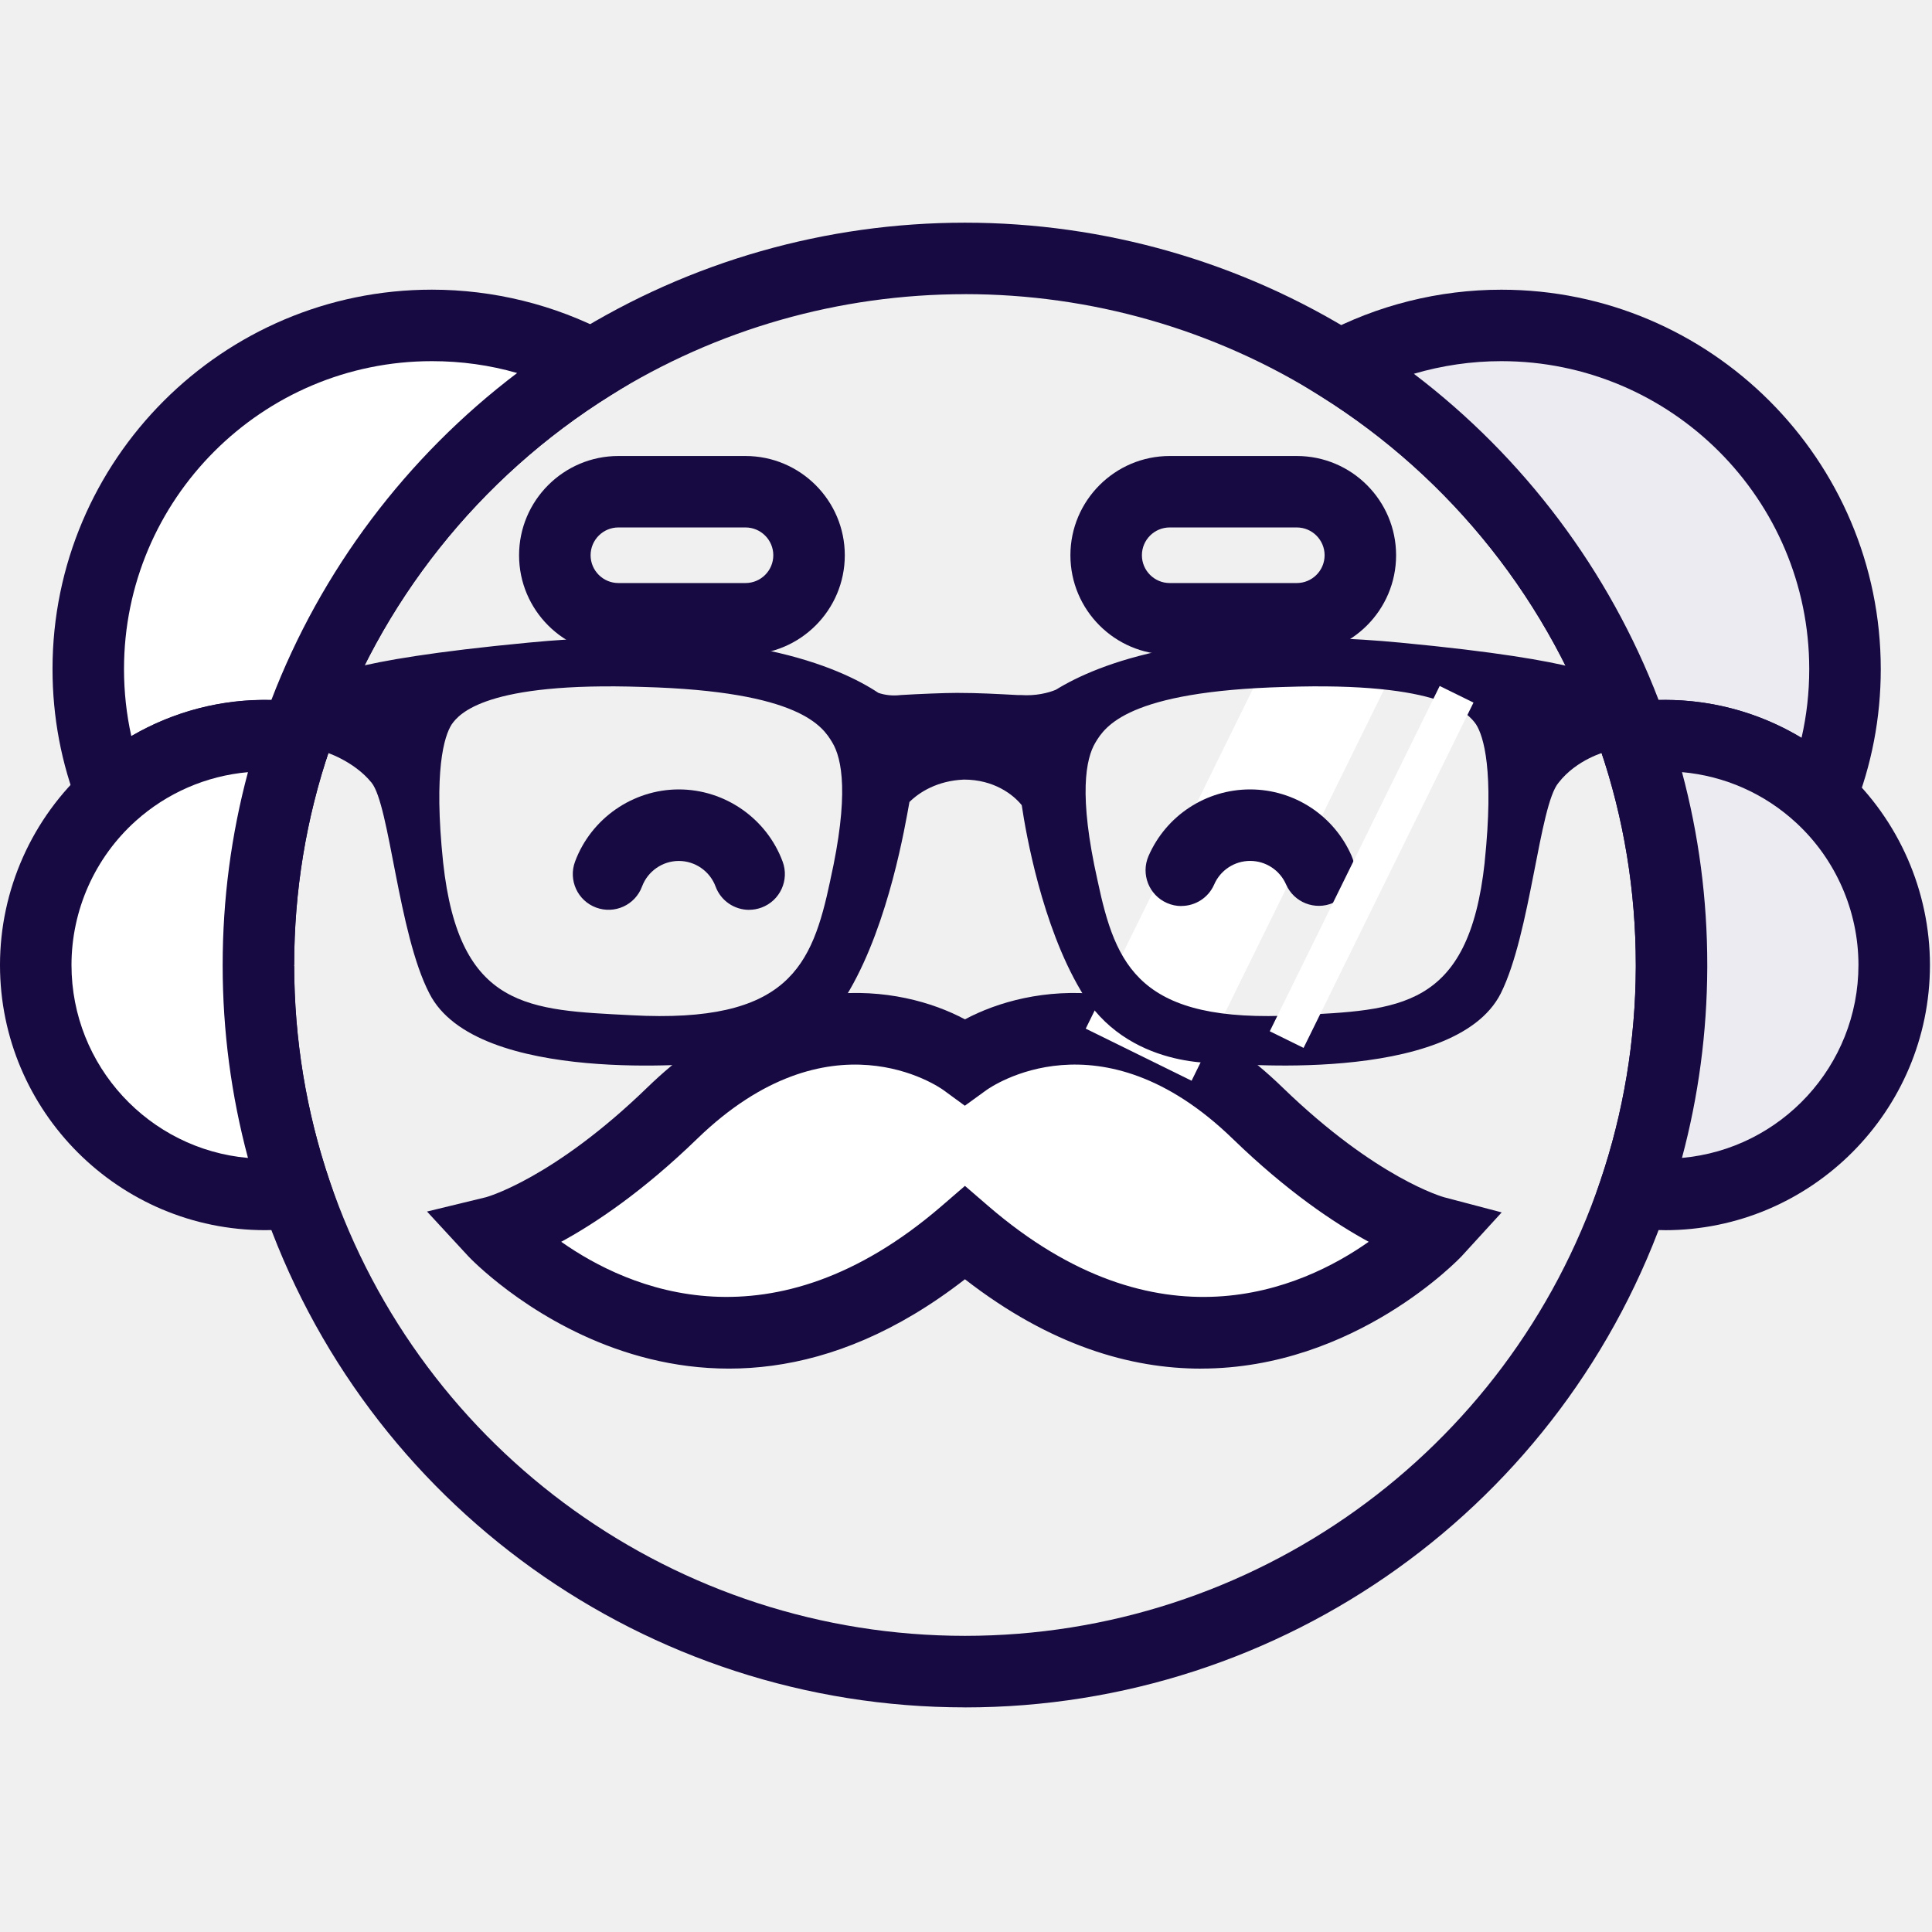
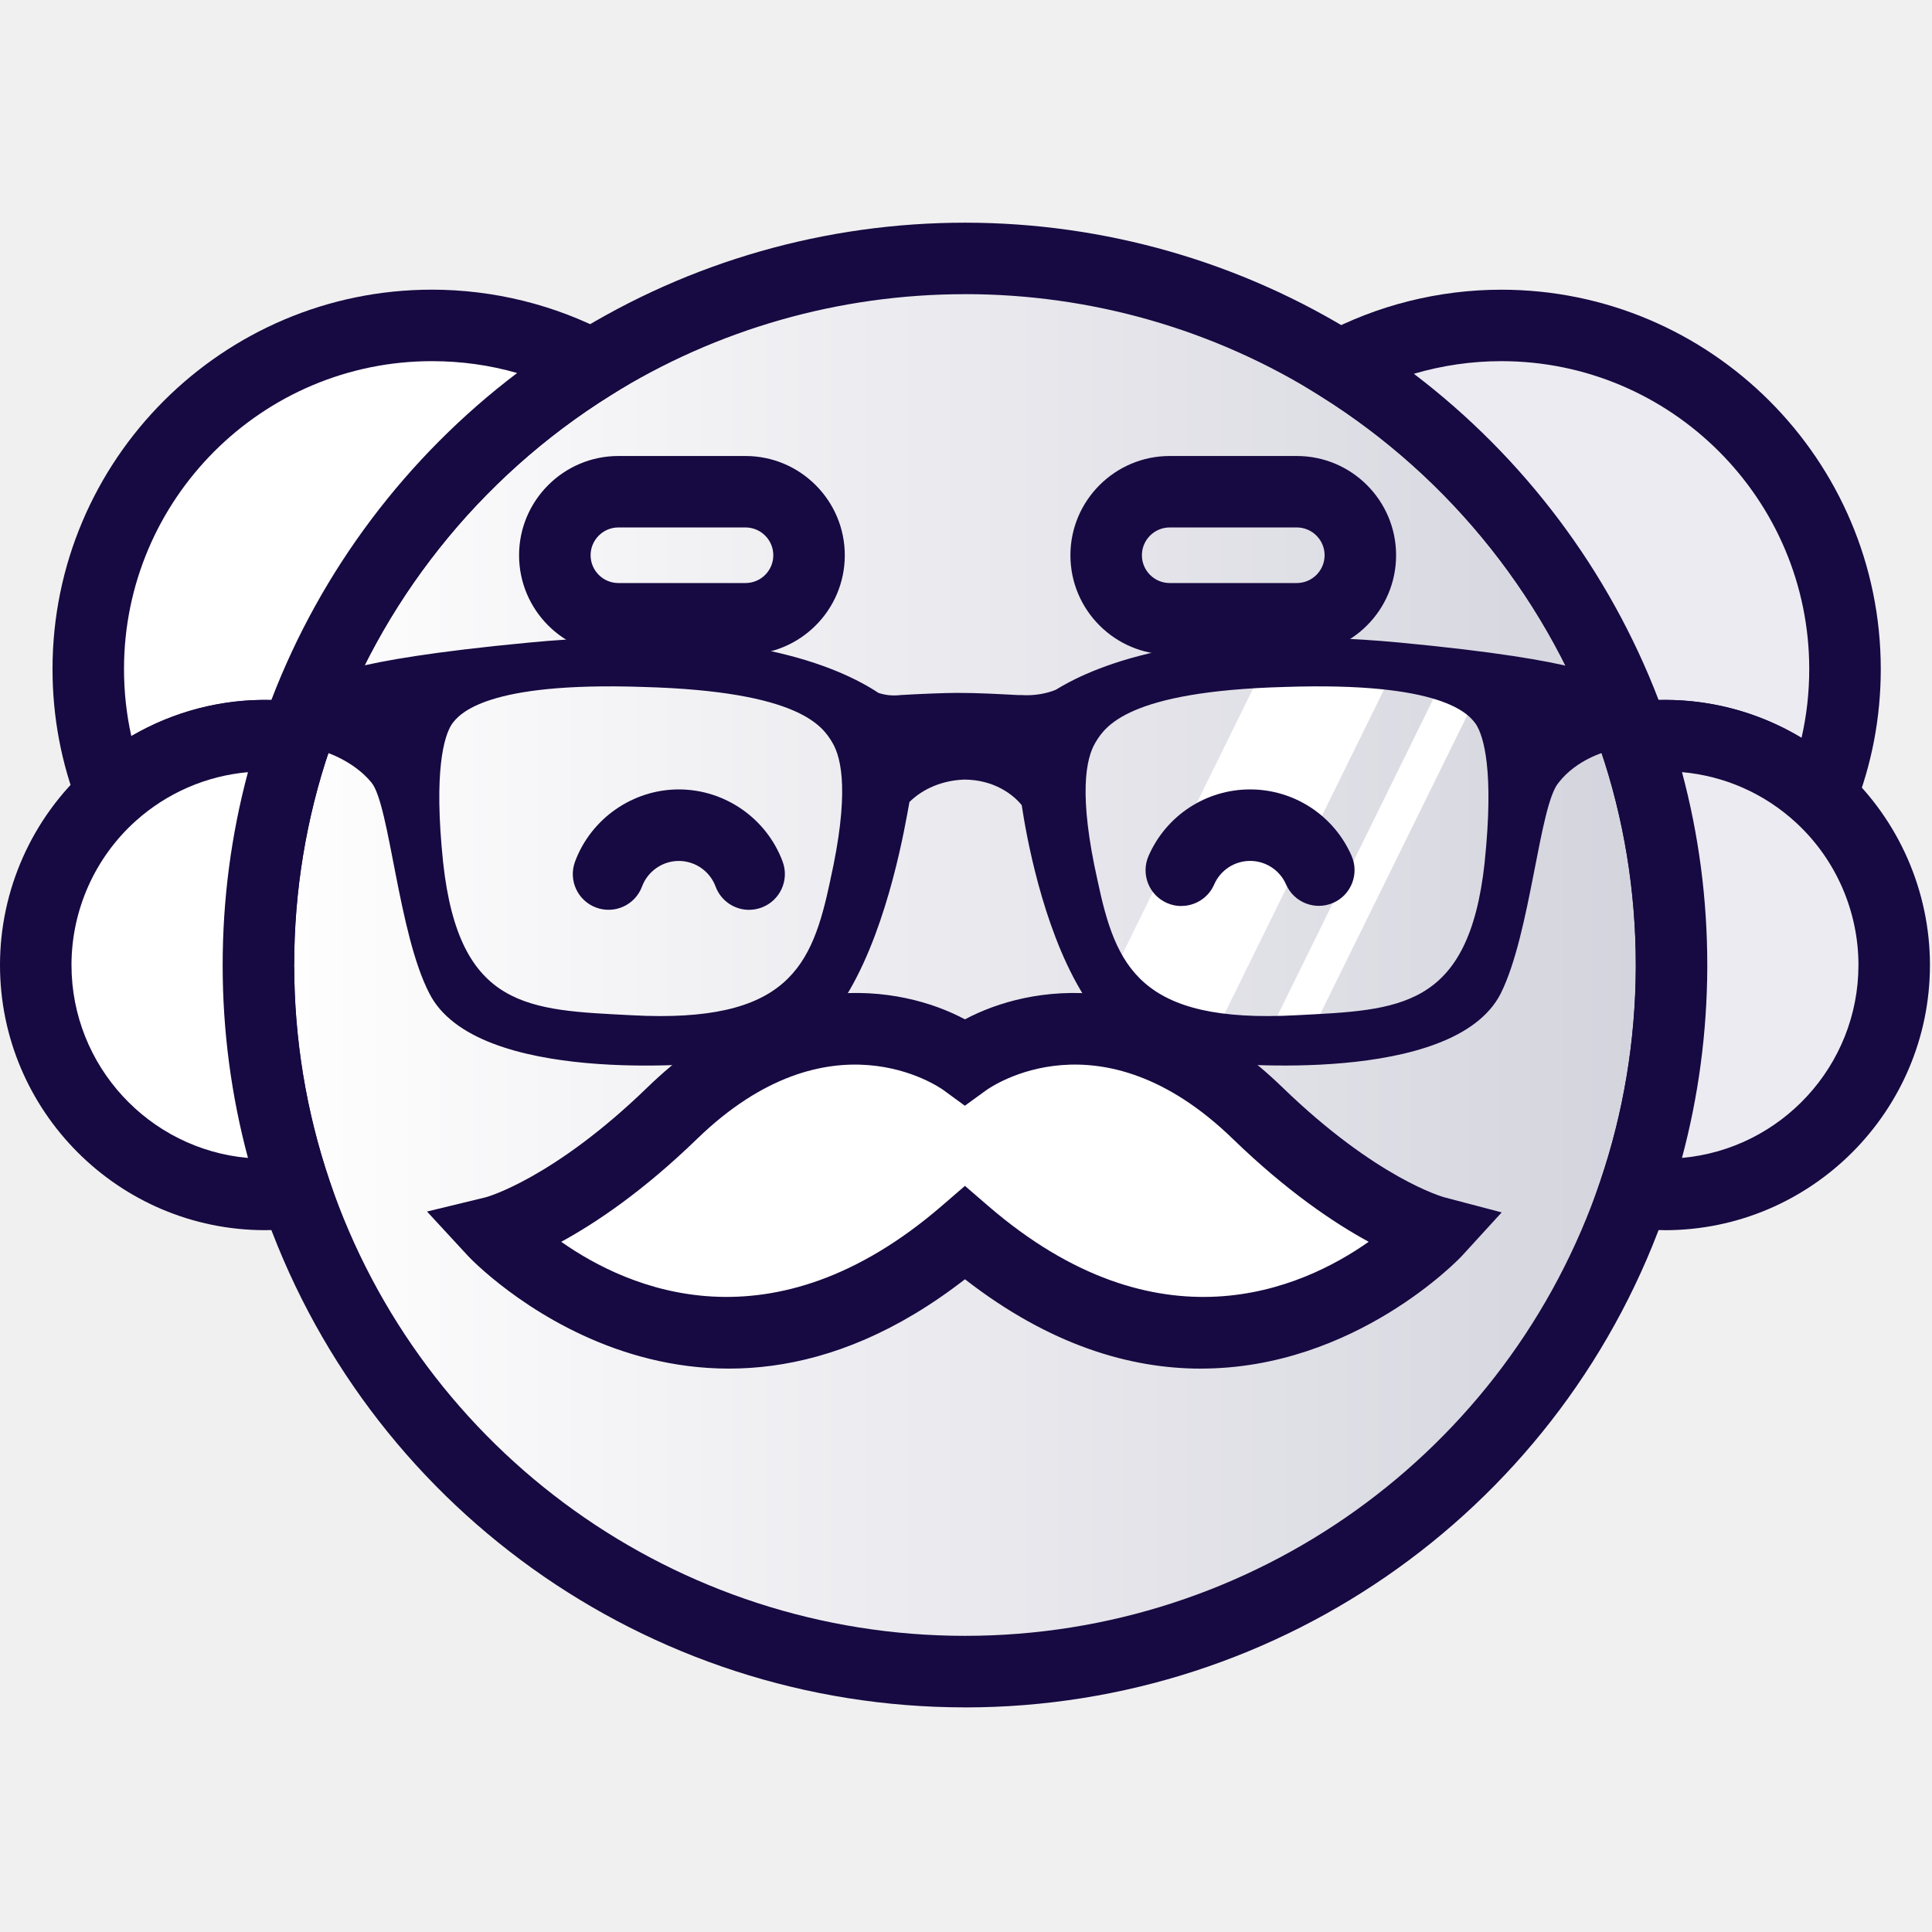
- <svg xmlns="http://www.w3.org/2000/svg" xml:space="preserve" fill-rule="evenodd" stroke-linejoin="round" stroke-miterlimit="2" viewBox="0 0 497 497" version="1.2" baseProfile="tiny-ps">
+ <svg xmlns="http://www.w3.org/2000/svg" xml:space="preserve" fill-rule="evenodd" stroke-linejoin="round" stroke-miterlimit="2" clip-rule="evenodd" version="1.2" viewBox="0 0 497 497">
  <g fill-rule="nonzero">
    <path fill="url(#a)" d="M430,190.96L430,191.66C429.92,211.87 426.55,231.31 420.39,249.45C396.03,321.16 328.16,372.74 248.24,372.74C168.32,372.74 100.45,321.16 76.09,249.45C69.9,231.16 66.51,211.56 66.48,191.17L66.48,190.97C66.48,170.51 69.85,150.85 76.09,132.5C89.7,92.4 116.94,58.6 152.28,36.59C180.11,19.24 213.02,9.21 248.25,9.21C283.48,9.21 316.67,19.33 344.59,36.84C379.76,58.83 406.84,92.55 420.41,132.5C426.64,150.85 430.02,170.51 430.02,190.97L430,190.96Z" transform="matrix(1,0,0,1,0,57.285)" />
    <path fill="#170941" d="M248.24,381.93C166.38,381.93 93.7,329.88 67.38,252.4C60.7,232.67 57.31,212.08 57.29,191.17C57.29,169.92 60.69,149.25 67.38,129.53C81.51,87.9 109.93,52.12 147.41,28.77C177.61,9.95 212.47,0 248.24,0C284.01,0 319.18,10.04 349.46,29.04C386.71,52.33 415,88.03 429.1,129.54C435.8,149.26 439.19,169.93 439.19,190.96L439.19,191.65C439.11,212.46 435.71,232.89 429.1,252.4C402.78,329.88 330.1,381.94 248.24,381.94L248.24,381.93ZM248.24,18.39C215.92,18.39 184.42,27.38 157.14,44.38C123.26,65.49 97.56,97.82 84.8,135.44C78.75,153.25 75.68,171.93 75.68,190.95C75.7,210.05 78.77,228.67 84.8,246.49C108.58,316.49 174.27,363.53 248.24,363.53C322.21,363.53 387.91,316.49 411.69,246.48C417.66,228.86 420.73,210.39 420.81,191.6L420.81,190.94C420.81,171.92 417.74,153.24 411.69,135.43C398.95,97.92 373.38,65.67 339.7,44.61C312.34,27.45 280.72,18.38 248.24,18.38L248.24,18.39Z" transform="matrix(1,0,0,1,0,57.285)" />
  </g>
  <g fill-rule="nonzero">
    <path fill="#ecebf2" d="M474.61,114.83C474.61,126.42 472.38,137.49 468.32,147.63C457.8,137.9 443.71,131.96 428.26,131.96C425.58,131.96 422.97,132.14 420.39,132.49C406.82,92.54 379.74,58.82 344.57,36.83C356.97,30.19 371.14,26.43 386.2,26.43C435.02,26.43 474.61,66.02 474.61,114.84L474.61,114.83Z" transform="matrix(1,0,0,1,0,57.285)" />
    <path fill="#170941" d="M471.88,163.45L462.08,154.39C451.24,144.37 436.44,139.61 421.63,141.61L414.13,142.62L411.7,135.45C398.96,97.94 373.39,65.69 339.71,44.63L326.26,36.22L340.25,28.73C354.29,21.21 370.18,17.24 386.22,17.24C440.04,17.24 483.82,61.03 483.82,114.84C483.82,127.37 481.48,139.56 476.87,151.07L471.9,163.46L471.88,163.45ZM428.26,122.76C440.78,122.76 452.9,126.16 463.44,132.52C464.76,126.76 465.42,120.85 465.42,114.83C465.42,71.15 429.89,35.62 386.21,35.62C378.57,35.62 370.98,36.73 363.71,38.87C392.03,60.39 413.95,89.54 426.67,122.78C427.2,122.77 427.74,122.76 428.27,122.76L428.26,122.76Z" transform="matrix(1,0,0,1,0,57.285)" />
  </g>
  <g fill-rule="nonzero">
    <path fill="#ecebf2" d="M487.28,190.96C487.28,223.56 460.86,249.98 428.26,249.98C425.58,249.98 422.97,249.8 420.39,249.45C426.54,231.3 429.91,211.87 430,191.66L430,190.96C430,170.5 426.63,150.84 420.39,132.49C422.96,132.14 425.58,131.96 428.26,131.96C443.71,131.96 457.79,137.91 468.32,147.63C479.99,158.4 487.28,173.83 487.28,190.95L487.28,190.96Z" transform="matrix(1,0,0,1,0,57.285)" />
    <path fill="#170941" d="M428.26,259.17C425.24,259.17 422.18,258.96 419.16,258.56L408.1,257.07L411.68,246.5C417.66,228.87 420.72,210.41 420.8,191.62L420.8,190.96C420.8,171.94 417.73,153.26 411.68,135.45L408.09,124.87L419.16,123.38C439.4,120.64 459.7,127.15 474.55,140.88C488.48,153.73 496.47,171.99 496.47,190.96C496.47,228.57 465.87,259.18 428.25,259.18L428.26,259.17ZM432.69,141.35C437.01,157.45 439.19,174.08 439.19,190.96L439.19,191.65C439.12,208.3 436.94,224.7 432.68,240.58C458.09,238.33 478.08,216.93 478.08,190.95C478.08,177.1 472.25,163.77 462.07,154.38C453.93,146.85 443.63,142.31 432.68,141.34L432.69,141.35Z" transform="matrix(1,0,0,1,0,57.285)" />
  </g>
  <g fill-rule="nonzero">
    <path fill="#fff" d="M152.27,36.58C116.94,58.59 89.69,92.39 76.08,132.49C73.51,132.14 70.87,131.96 68.19,131.96C53.03,131.96 39.23,137.66 28.77,147.06C24.85,137.09 22.7,126.22 22.7,114.83C22.7,66.01 62.28,26.42 111.11,26.42C125.97,26.42 139.97,30.08 152.27,36.58Z" transform="matrix(1,0,0,1,0,57.285)" />
    <path fill="#170941" d="M25.07,162.75L20.22,150.42C15.77,139.11 13.51,127.13 13.51,114.83C13.51,61.01 57.3,17.23 111.11,17.23C126.95,17.23 142.67,21.11 156.56,28.45L170.71,35.93L157.12,44.39C123.24,65.5 97.55,97.83 84.78,135.45L82.35,142.62L74.85,141.61C60.38,139.67 45.71,144.21 34.92,153.91L25.07,162.76L25.07,162.75ZM111.11,35.62C67.43,35.62 31.9,71.15 31.9,114.83C31.9,120.69 32.53,126.46 33.78,132.07C44.6,125.74 57.06,122.44 69.81,122.78C82.56,89.46 104.57,60.24 133.03,38.67C125.98,36.64 118.65,35.62 111.11,35.62Z" transform="matrix(1,0,0,1,0,57.285)" />
  </g>
  <g fill-rule="nonzero">
    <path fill="#fff" d="M66.48,191.16C66.5,211.56 69.89,231.15 76.09,249.44C73.52,249.79 70.88,249.97 68.2,249.97C35.6,249.97 9.2,223.55 9.2,190.95C9.2,173.52 16.76,157.84 28.78,147.05C39.24,137.65 53.04,131.95 68.2,131.95C70.88,131.95 73.51,132.13 76.09,132.48C69.86,150.83 66.48,170.49 66.48,190.95L66.48,191.16Z" transform="matrix(1,0,0,1,0,57.285)" />
    <path fill="#170941" d="M68.19,259.17C30.59,259.17 0,228.57 0,190.96C0,171.63 8.25,153.14 22.63,140.22C37.41,126.94 57.53,120.71 77.31,123.38L88.38,124.87L84.79,135.45C78.74,153.26 75.67,171.94 75.67,190.96L66.47,191.16L75.67,191.16C75.69,210.06 78.76,228.68 84.79,246.5L88.37,257.07L77.31,258.56C74.29,258.97 71.23,259.17 68.19,259.17ZM63.79,141.35C53.09,142.3 42.97,146.67 34.92,153.9C24.41,163.33 18.39,176.84 18.39,190.96C18.39,216.95 38.38,238.36 63.79,240.59C59.48,224.51 57.29,207.94 57.28,191.17L57.28,190.96C57.28,174.09 59.47,157.45 63.79,141.35Z" transform="matrix(1,0,0,1,0,57.285)" />
  </g>
+   <path fill="#fff" fill-rule="nonzero" d="M306.53,220.73L279.3,207.33L327.98,108.4L358.75,114.59L306.53,220.73Z" transform="matrix(1,0,0,1,0,57.285)" />
+   <rect width="9.69" height="99" x="348.03" y="116.21" fill="#fff" transform="matrix(1,0,0,1,0,57.285) matrix(0.897258,0.441506,-0.441506,0.897258,109.39,-138.75)" />
  <g fill-rule="nonzero">
    <path fill="#fff" d="M323.51,229.05C282.99,189.77 248.23,215.78 248.23,215.78C248.23,215.78 213.47,189.78 172.95,229.05C146.14,255.03 127.21,259.63 127.21,259.63C127.21,259.63 180.99,317.9 248.23,259.92C315.47,317.91 369.25,259.63 369.25,259.63C369.25,259.63 350.32,255.03 323.51,229.05Z" transform="matrix(1,0,0,1,0,57.285)" />
    <path fill="#170941" d="M308.95,294.79C290.9,294.79 270.23,288.9 248.23,271.8C177.85,326.49 121.03,266.5 120.45,265.86L109.85,254.38L125.04,250.69C125.13,250.67 142.3,245.95 166.55,222.44C199.01,190.97 231.46,195.98 248.23,204.94C265,195.98 297.45,190.98 329.91,222.44C354.16,245.95 371.34,250.66 371.51,250.71L386.3,254.6L376.01,265.86C375.61,266.29 348.63,294.78 308.95,294.78L308.95,294.79ZM144.37,262.16C161.62,274.3 198.5,290.66 242.23,252.96L248.23,247.78L254.23,252.96C297.94,290.65 334.82,274.32 352.09,262.16C343.26,257.36 331.1,249.22 317.11,235.66C283.02,202.61 254.86,222.33 253.68,223.19L248.2,227.16L242.72,223.15C241.6,222.34 213.44,202.62 179.35,235.66C165.36,249.22 153.2,257.36 144.37,262.16Z" transform="matrix(1,0,0,1,0,57.285)" />
  </g>
-   <path fill="#fff" fill-rule="nonzero" d="M306.53,220.73L279.3,207.33L327.98,108.4L358.75,114.59L306.53,220.73Z" transform="matrix(1,0,0,1,0,57.285)" />
  <path fill="#170941" fill-rule="nonzero" d="M303.89,175.79C302.66,175.79 301.42,175.54 300.22,175.02C295.56,172.99 293.43,167.57 295.46,162.91C299.99,152.51 310.24,145.79 321.58,145.79C332.92,145.79 343.14,152.49 347.68,162.86C349.72,167.51 347.6,172.94 342.95,174.97C338.3,177 332.88,174.89 330.84,170.24C329.23,166.56 325.6,164.18 321.59,164.18C317.58,164.18 313.94,166.56 312.34,170.25C310.83,173.71 307.45,175.77 303.9,175.77L303.89,175.79Z" transform="matrix(1,0,0,1,0,57.285)" />
  <path fill="#170941" fill-rule="nonzero" d="M192.7,176.77C188.97,176.77 185.45,174.48 184.08,170.77C182.62,166.83 178.82,164.19 174.62,164.19C170.42,164.19 166.62,166.84 165.16,170.77C163.39,175.53 158.1,177.95 153.34,176.18C148.58,174.41 146.16,169.12 147.93,164.36C152.06,153.26 162.79,145.79 174.63,145.79C186.47,145.79 197.21,153.25 201.33,164.36C203.1,169.12 200.67,174.41 195.91,176.18C194.85,176.57 193.77,176.76 192.71,176.76L192.7,176.77Z" transform="matrix(1,0,0,1,0,57.285)" />
  <path fill="#170941" fill-rule="nonzero" d="M191.77,111.1L159.07,111.1C144.98,111.1 133.53,99.64 133.53,85.56C133.53,71.48 144.99,60.02 159.07,60.02L191.77,60.02C205.86,60.02 217.32,71.48 217.32,85.56C217.32,99.64 205.86,111.1 191.77,111.1ZM159.08,78.4C155.14,78.4 151.93,81.61 151.93,85.55C151.93,89.49 155.14,92.7 159.08,92.7L191.78,92.7C195.73,92.7 198.93,89.49 198.93,85.55C198.93,81.61 195.72,78.4 191.78,78.4L159.08,78.4Z" transform="matrix(1,0,0,1,0,57.285)" />
  <path fill="#170941" fill-rule="nonzero" d="M333.6,111.1L300.9,111.1C286.81,111.1 275.36,99.64 275.36,85.56C275.36,71.48 286.82,60.02 300.9,60.02L333.6,60.02C347.69,60.02 359.14,71.48 359.14,85.56C359.14,99.64 347.68,111.1 333.6,111.1ZM300.9,78.4C296.96,78.4 293.75,81.61 293.75,85.55C293.75,89.49 296.96,92.7 300.9,92.7L333.6,92.7C337.54,92.7 340.75,89.49 340.75,85.55C340.75,81.61 337.54,78.4 333.6,78.4L300.9,78.4Z" transform="matrix(1,0,0,1,0,57.285)" />
  <path fill="#170941" fill-rule="nonzero" d="M412.47,117.4C412.47,117.4 409.72,112.73 360.21,108.03C308.22,103.09 282.35,113.52 271.64,120.14C269.72,120.96 266.42,121.79 262.55,121.51L261.73,121.51C256.51,121.24 251.82,120.96 246.32,120.96L246.05,120.96C243.03,120.96 236.41,121.23 231.74,121.51C229.54,121.78 227.62,121.51 225.97,120.96C216.06,114.37 190.21,102.81 136.03,108.02C86.49,112.72 83.74,117.39 83.74,117.39L83.47,136.09C83.47,136.09 90.89,138.29 95.58,144.05C100.25,149.82 102.45,182.83 110.44,198.24C122.52,222.19 182.23,216.15 182.23,216.15C182.23,216.15 206.7,218.07 218.54,197.45C228.73,179.85 232.85,155.07 233.95,149.03C236.42,146.56 241.09,143.54 247.98,143.26C255.67,143.26 260.64,147.1 262.84,149.85C263.94,157.27 268.06,180.66 277.97,197.44C289.81,218.07 314.28,216.14 314.28,216.14C314.28,216.14 373.99,222.18 386.07,198.26C393.76,182.85 395.98,149.84 400.93,144.07C405.6,138.03 413.04,136.11 413.04,136.11L412.49,117.38L412.47,117.4ZM213.58,169.22C208.91,191.22 202.84,206.08 162.41,203.88C136.26,202.51 118.11,202.51 113.99,164.55C111.52,140.9 114.26,132.09 116.19,129.07C118.11,126.32 125.01,118.06 165.43,119.43C205.86,120.53 211.65,129.62 214.12,133.74C216.59,137.86 218.51,147.22 213.57,169.22L213.58,169.22ZM381.93,164.55C377.81,202.51 359.66,202.51 333.51,203.88C293.08,206.08 287.01,191.22 282.34,169.22C277.4,147.22 279.32,137.86 281.79,133.74C284.26,129.62 290.06,120.53 330.48,119.43C370.91,118.06 377.8,126.3 379.72,129.07C381.64,132.09 384.39,140.88 381.92,164.55L381.93,164.55Z" transform="matrix(1,0,0,1,0,57.285)" />
-   <rect width="9.69" height="99" x="348.03" y="116.21" fill="#fff" transform="matrix(1,0,0,1,0,57.285) matrix(0.897258,0.441506,-0.441506,0.897258,109.39,-138.75)" />
  <defs>
-     <linearGradient id="a" x1="0" x2="1" y1="0" y2="0" gradientUnits="userSpaceOnUse" />
+     <linearGradient id="a" x1="0" x2="1" y1="0" y2="0" gradientTransform="matrix(363.52,0,0,363.52,66.48,190.97)" gradientUnits="userSpaceOnUse">
+       <stop offset="0" stop-color="#fff" />
+       <stop offset=".74" stop-color="#dfdfe6" />
+       <stop offset="1" stop-color="#d3d3dd" />
+     </linearGradient>
  </defs>
</svg>
